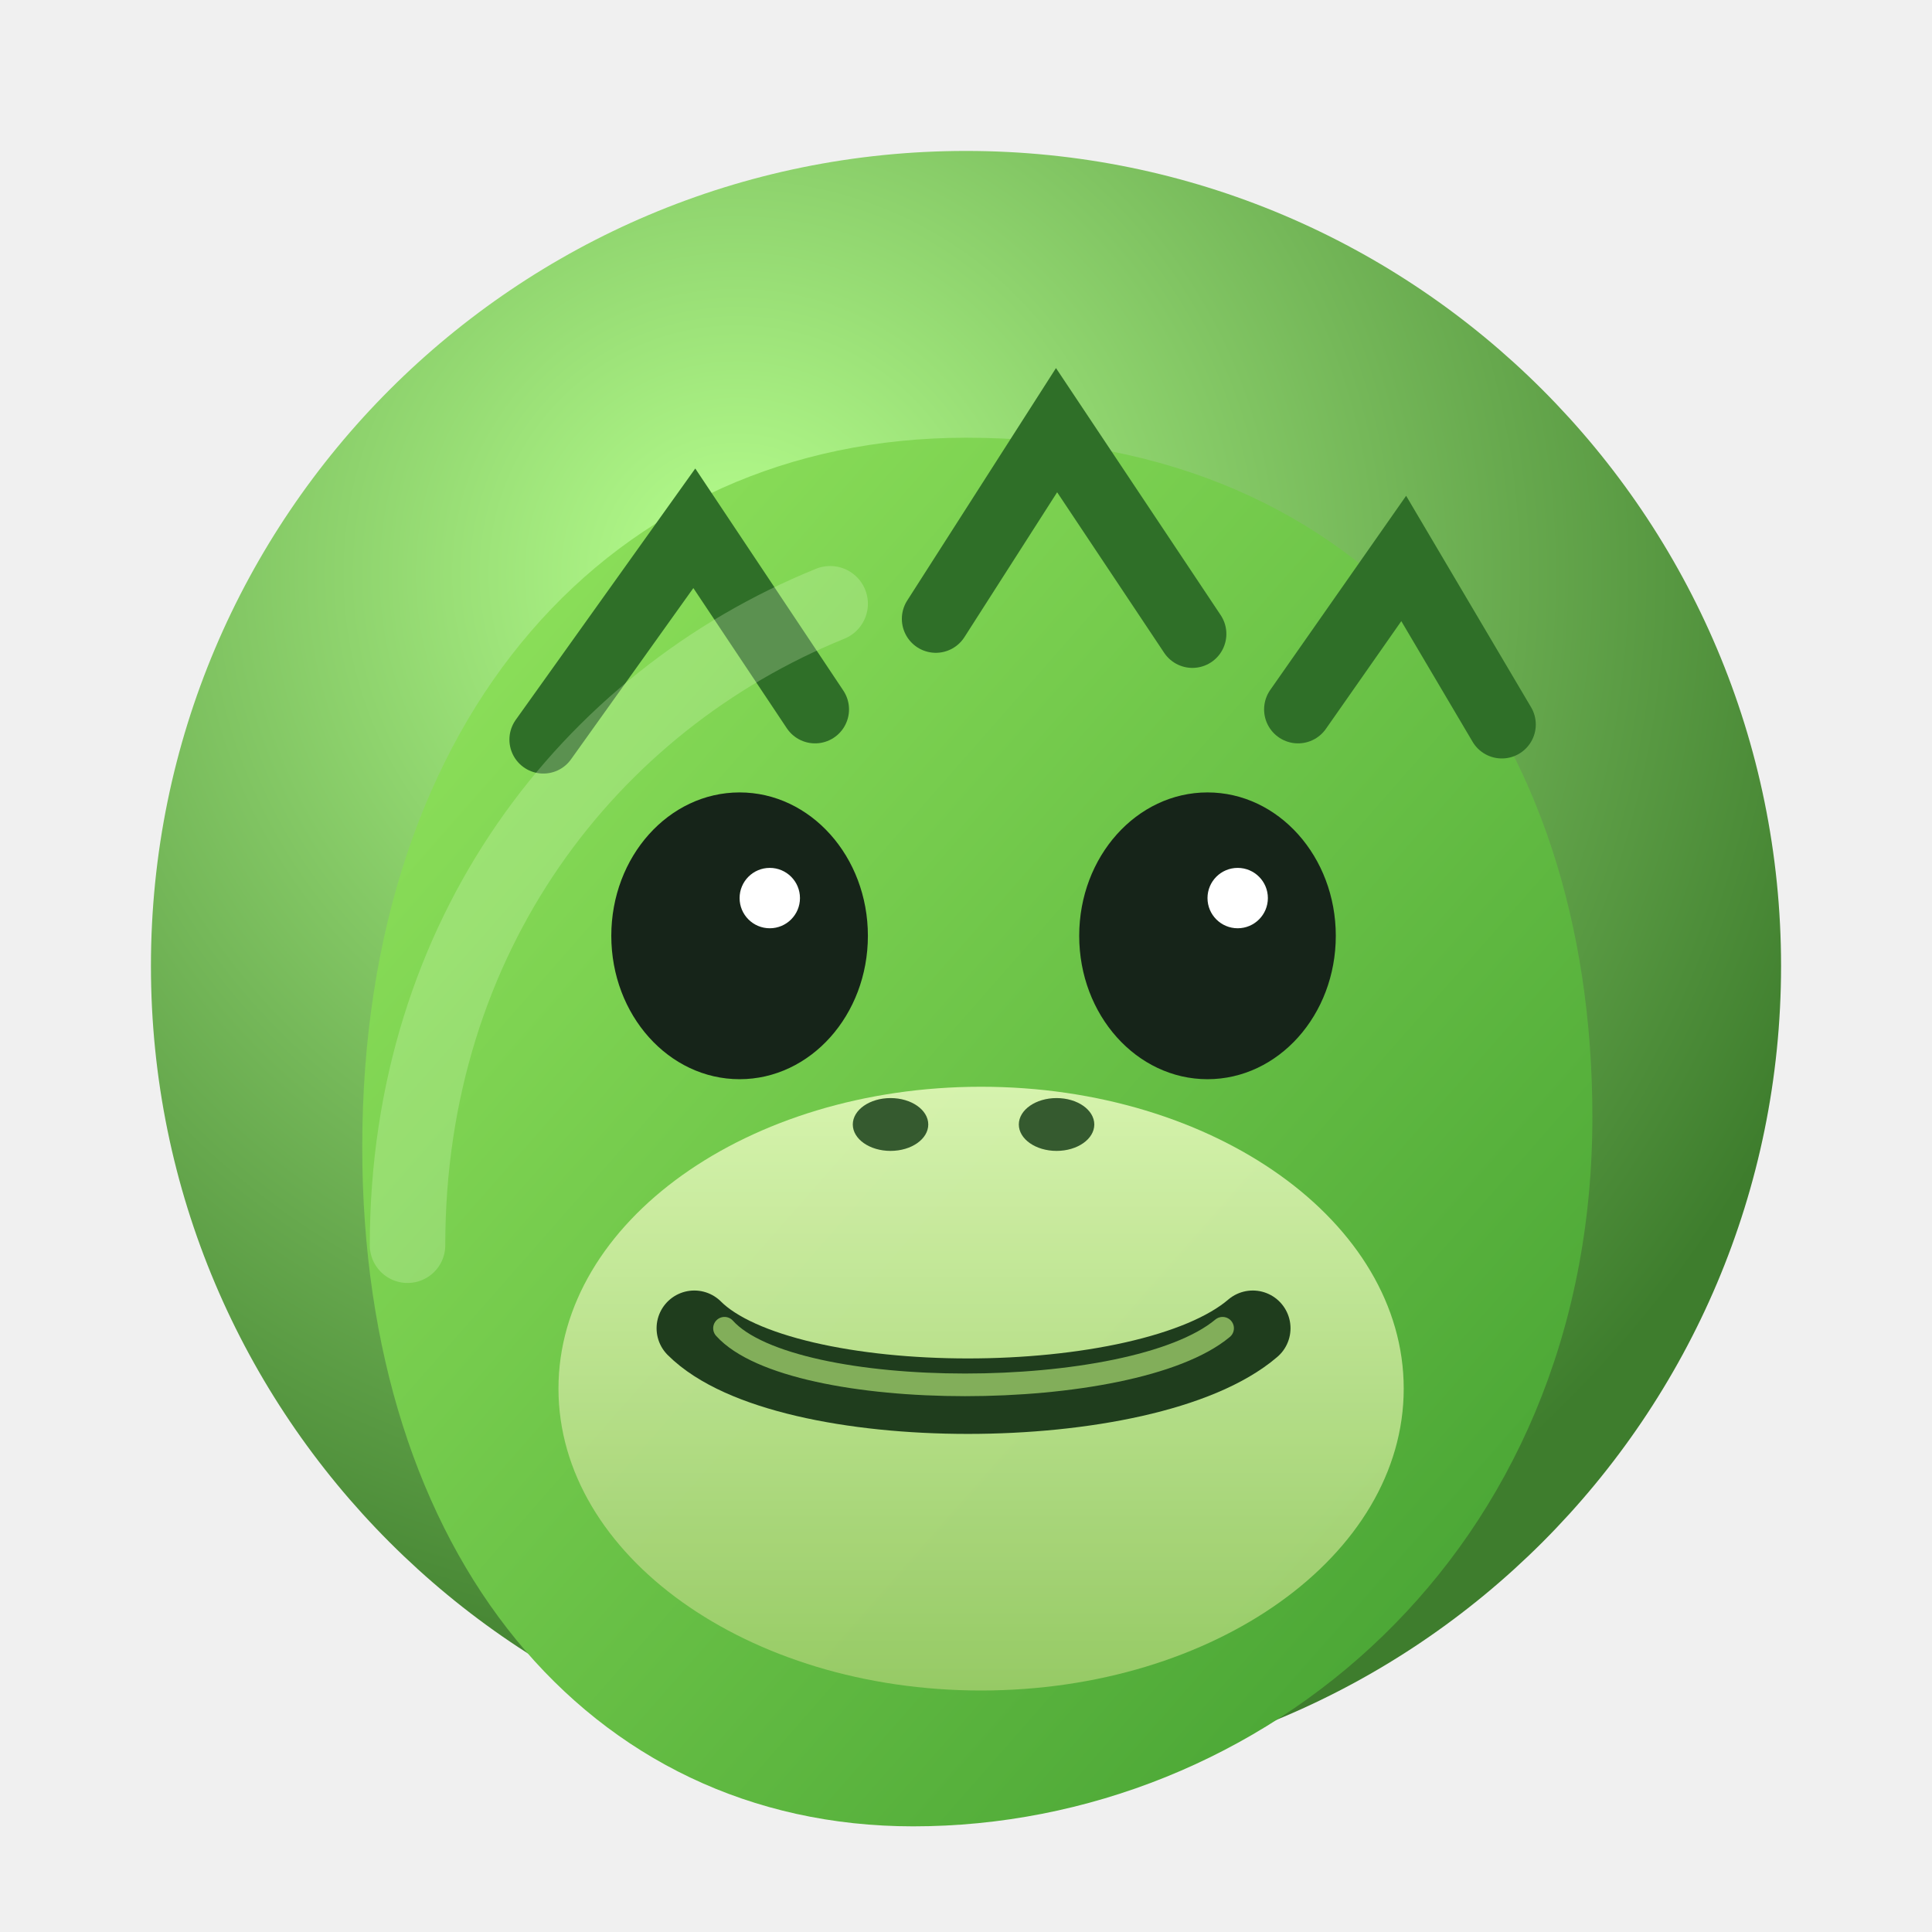
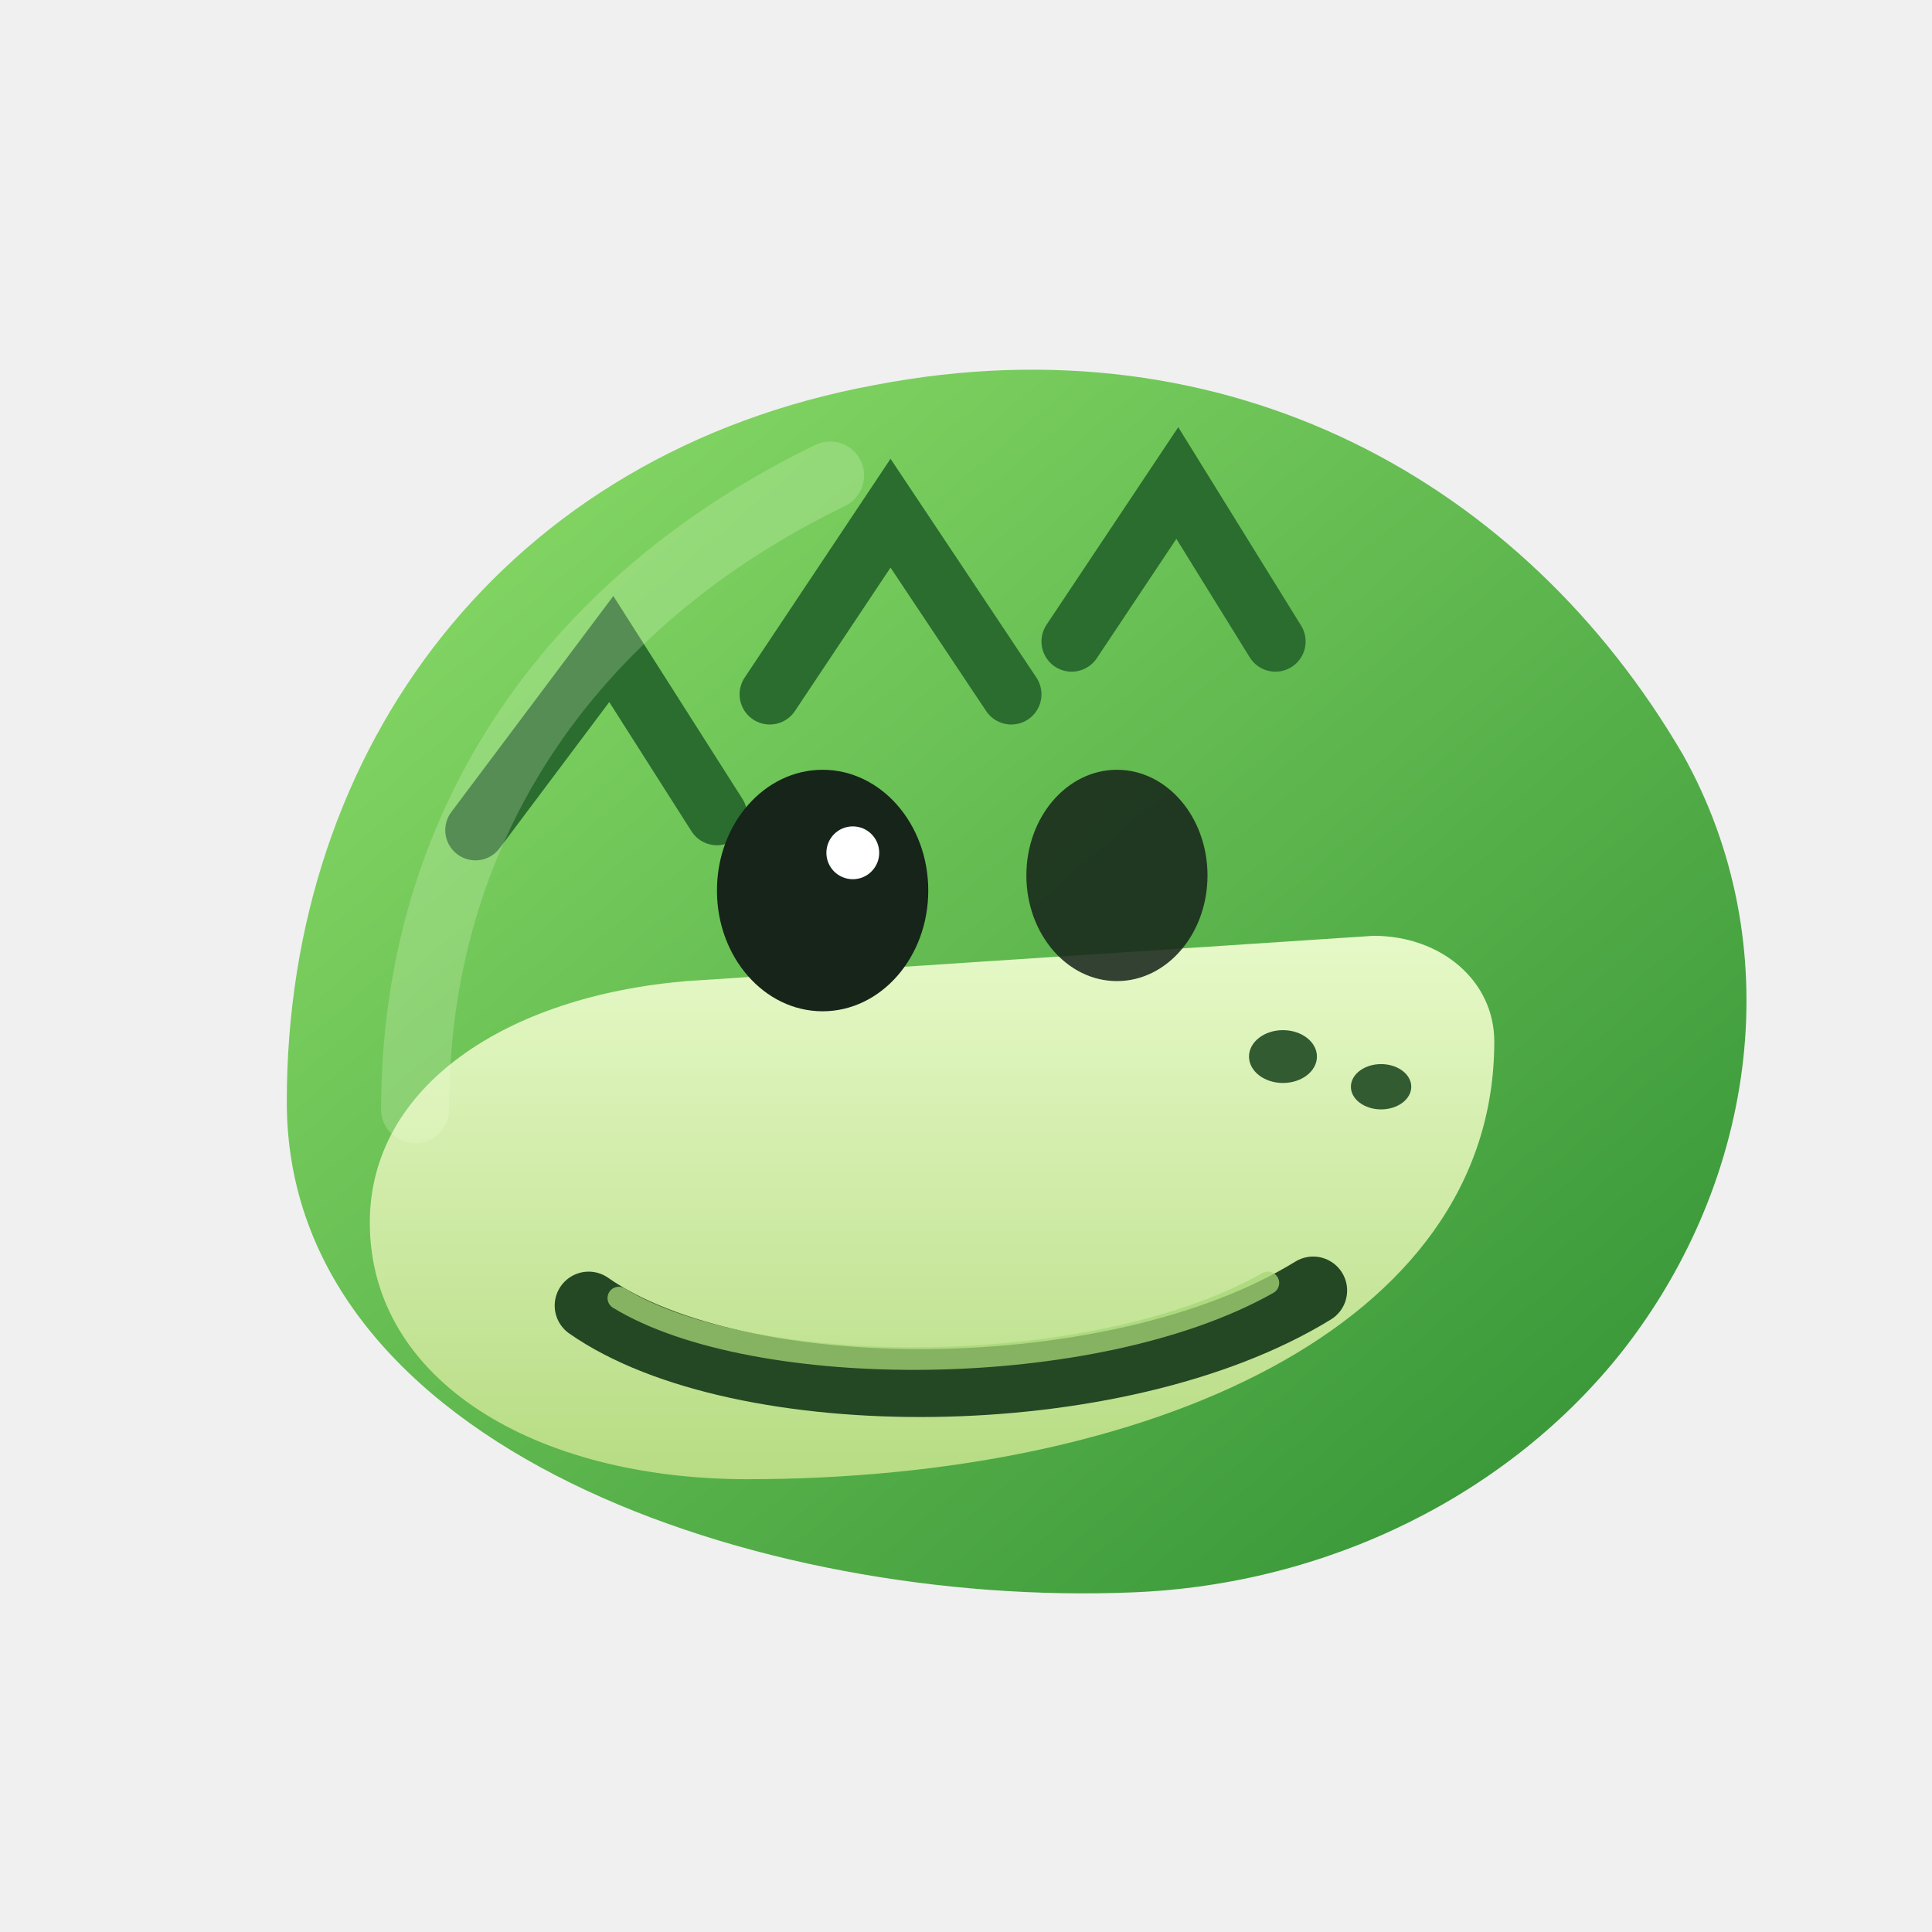
- <svg xmlns="http://www.w3.org/2000/svg" viewBox="0 0 256 256" role="img" aria-label="Green dinosaur monster">
+ <svg xmlns="http://www.w3.org/2000/svg" viewBox="0 0 256 256" role="img" aria-label="Green dinosaur head">
  <defs>
-     <radialGradient id="bg" cx="36%" cy="26%" r="72%">
-       <stop offset="0" stop-color="#b7ff8e" />
-       <stop offset="1" stop-color="#3e7d2d" />
-     </radialGradient>
    <linearGradient id="skin" x1="0" y1="0" x2="1" y2="1">
-       <stop offset="0" stop-color="#96e85f" />
-       <stop offset="1" stop-color="#3f9c2f" />
+       <stop offset="0" stop-color="#8fe06a" />
+       <stop offset="1" stop-color="#2f8f33" />
    </linearGradient>
-     <linearGradient id="belly" x1="0" y1="0" x2="0" y2="1">
-       <stop offset="0" stop-color="#dff7b6" />
-       <stop offset="1" stop-color="#9bcc68" />
+     <linearGradient id="jaw" x1="0" y1="0" x2="0" y2="1">
+       <stop offset="0" stop-color="#e6f9c8" />
+       <stop offset="1" stop-color="#b7dc83" />
    </linearGradient>
  </defs>
-   <ellipse cx="128" cy="128" rx="108" ry="108" fill="url(#bg)" />
-   <path d="M48 152c0-57 33-94 80-94 54 0 83 39 83 90 0 58-44 94-90 94-43 0-73-36-73-90z" fill="url(#skin)" />
-   <ellipse cx="130" cy="184" rx="56" ry="40" fill="url(#belly)" opacity="0.92" />
-   <path d="M72 98l20-28 16 24M124 82l16-25 18 27M172 94l14-20 13 22" fill="none" stroke="#2f6f28" stroke-width="9" stroke-linecap="round" />
-   <ellipse cx="98" cy="124" rx="17" ry="19" fill="#162419" />
-   <ellipse cx="160" cy="124" rx="17" ry="19" fill="#162419" />
-   <circle cx="102" cy="119" r="4" fill="#fff" />
-   <circle cx="164" cy="119" r="4" fill="#fff" />
-   <ellipse cx="118" cy="149" rx="5" ry="3.5" fill="#355a2f" />
-   <ellipse cx="140" cy="149" rx="5" ry="3.5" fill="#355a2f" />
-   <path d="M92 176c12 12 60 12 74 0" fill="none" stroke="#1f3d1d" stroke-width="10" stroke-linecap="round" />
-   <path d="M96 176c9 10 54 10 66 0" fill="none" stroke="#a3d46f" stroke-width="3" stroke-linecap="round" opacity="0.75" />
-   <path d="M54 165c0-41 24-72 56-85" fill="none" stroke="#e7ffd0" stroke-width="10" stroke-linecap="round" opacity="0.24" />
+   <path d="M38 146c0-47 29-86 78-95 47-9 86 13 107 49 14 25 10 56-8 79-15 19-39 31-65 32-49 2-112-19-112-65z" fill="url(#skin)" />
+   <path d="M49 162c0-18 18-30 42-32l91-6c9 0 16 6 16 14 0 38-46 58-99 58-28 0-50-13-50-34z" fill="url(#jaw)" />
+   <path d="M63 110l18-24 14 22M102 92l16-24 16 24M142 85l14-21 13 21" fill="none" stroke="#2a6d2f" stroke-width="8" stroke-linecap="round" />
+   <ellipse cx="109" cy="118" rx="14" ry="16" fill="#162419" />
+   <circle cx="113" cy="113" r="3.5" fill="#fff" />
+   <ellipse cx="148" cy="116" rx="12" ry="14" fill="#162419" opacity="0.86" />
+   <ellipse cx="170" cy="140" rx="4.5" ry="3.5" fill="#325b31" />
+   <ellipse cx="183" cy="144" rx="4" ry="3" fill="#325b31" />
+   <path d="M78 173c20 14 70 14 96-2" fill="none" stroke="#244724" stroke-width="9" stroke-linecap="round" />
+   <path d="M82 172c18 11 63 11 86-2" fill="none" stroke="#a6d777" stroke-width="3" stroke-linecap="round" opacity="0.75" />
+   <path d="M55 147c0-37 20-67 55-84" fill="none" stroke="#f0ffd9" stroke-width="9" stroke-linecap="round" opacity="0.22" />
</svg>
